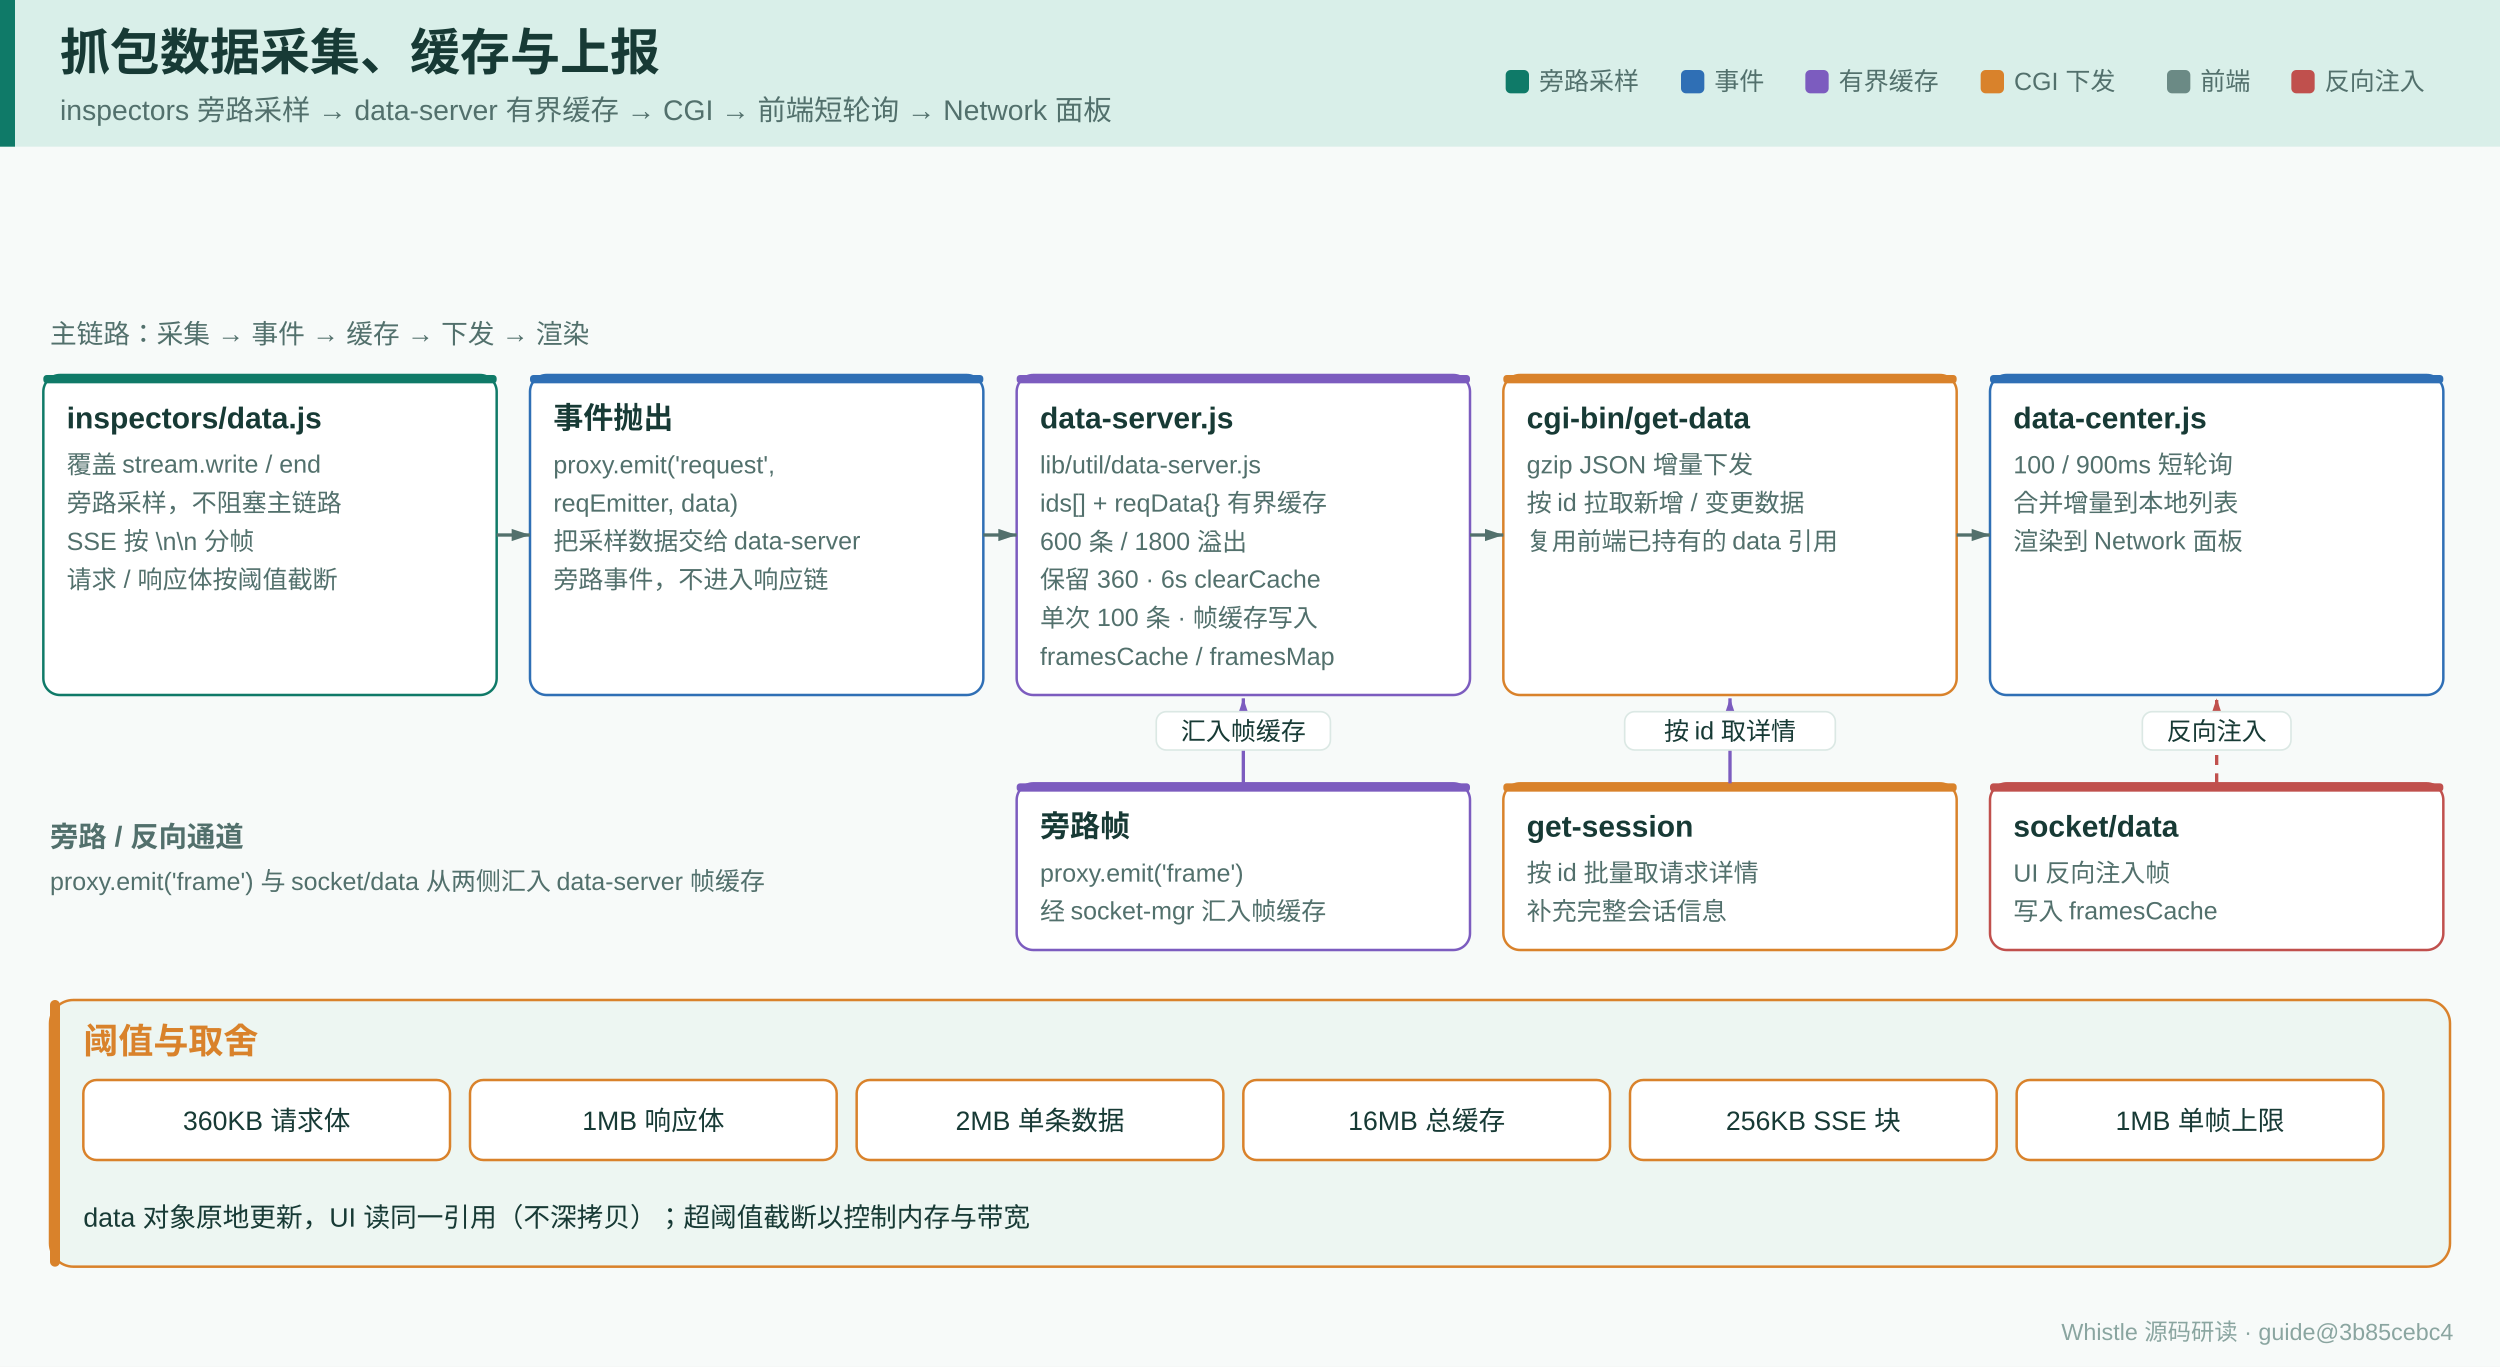
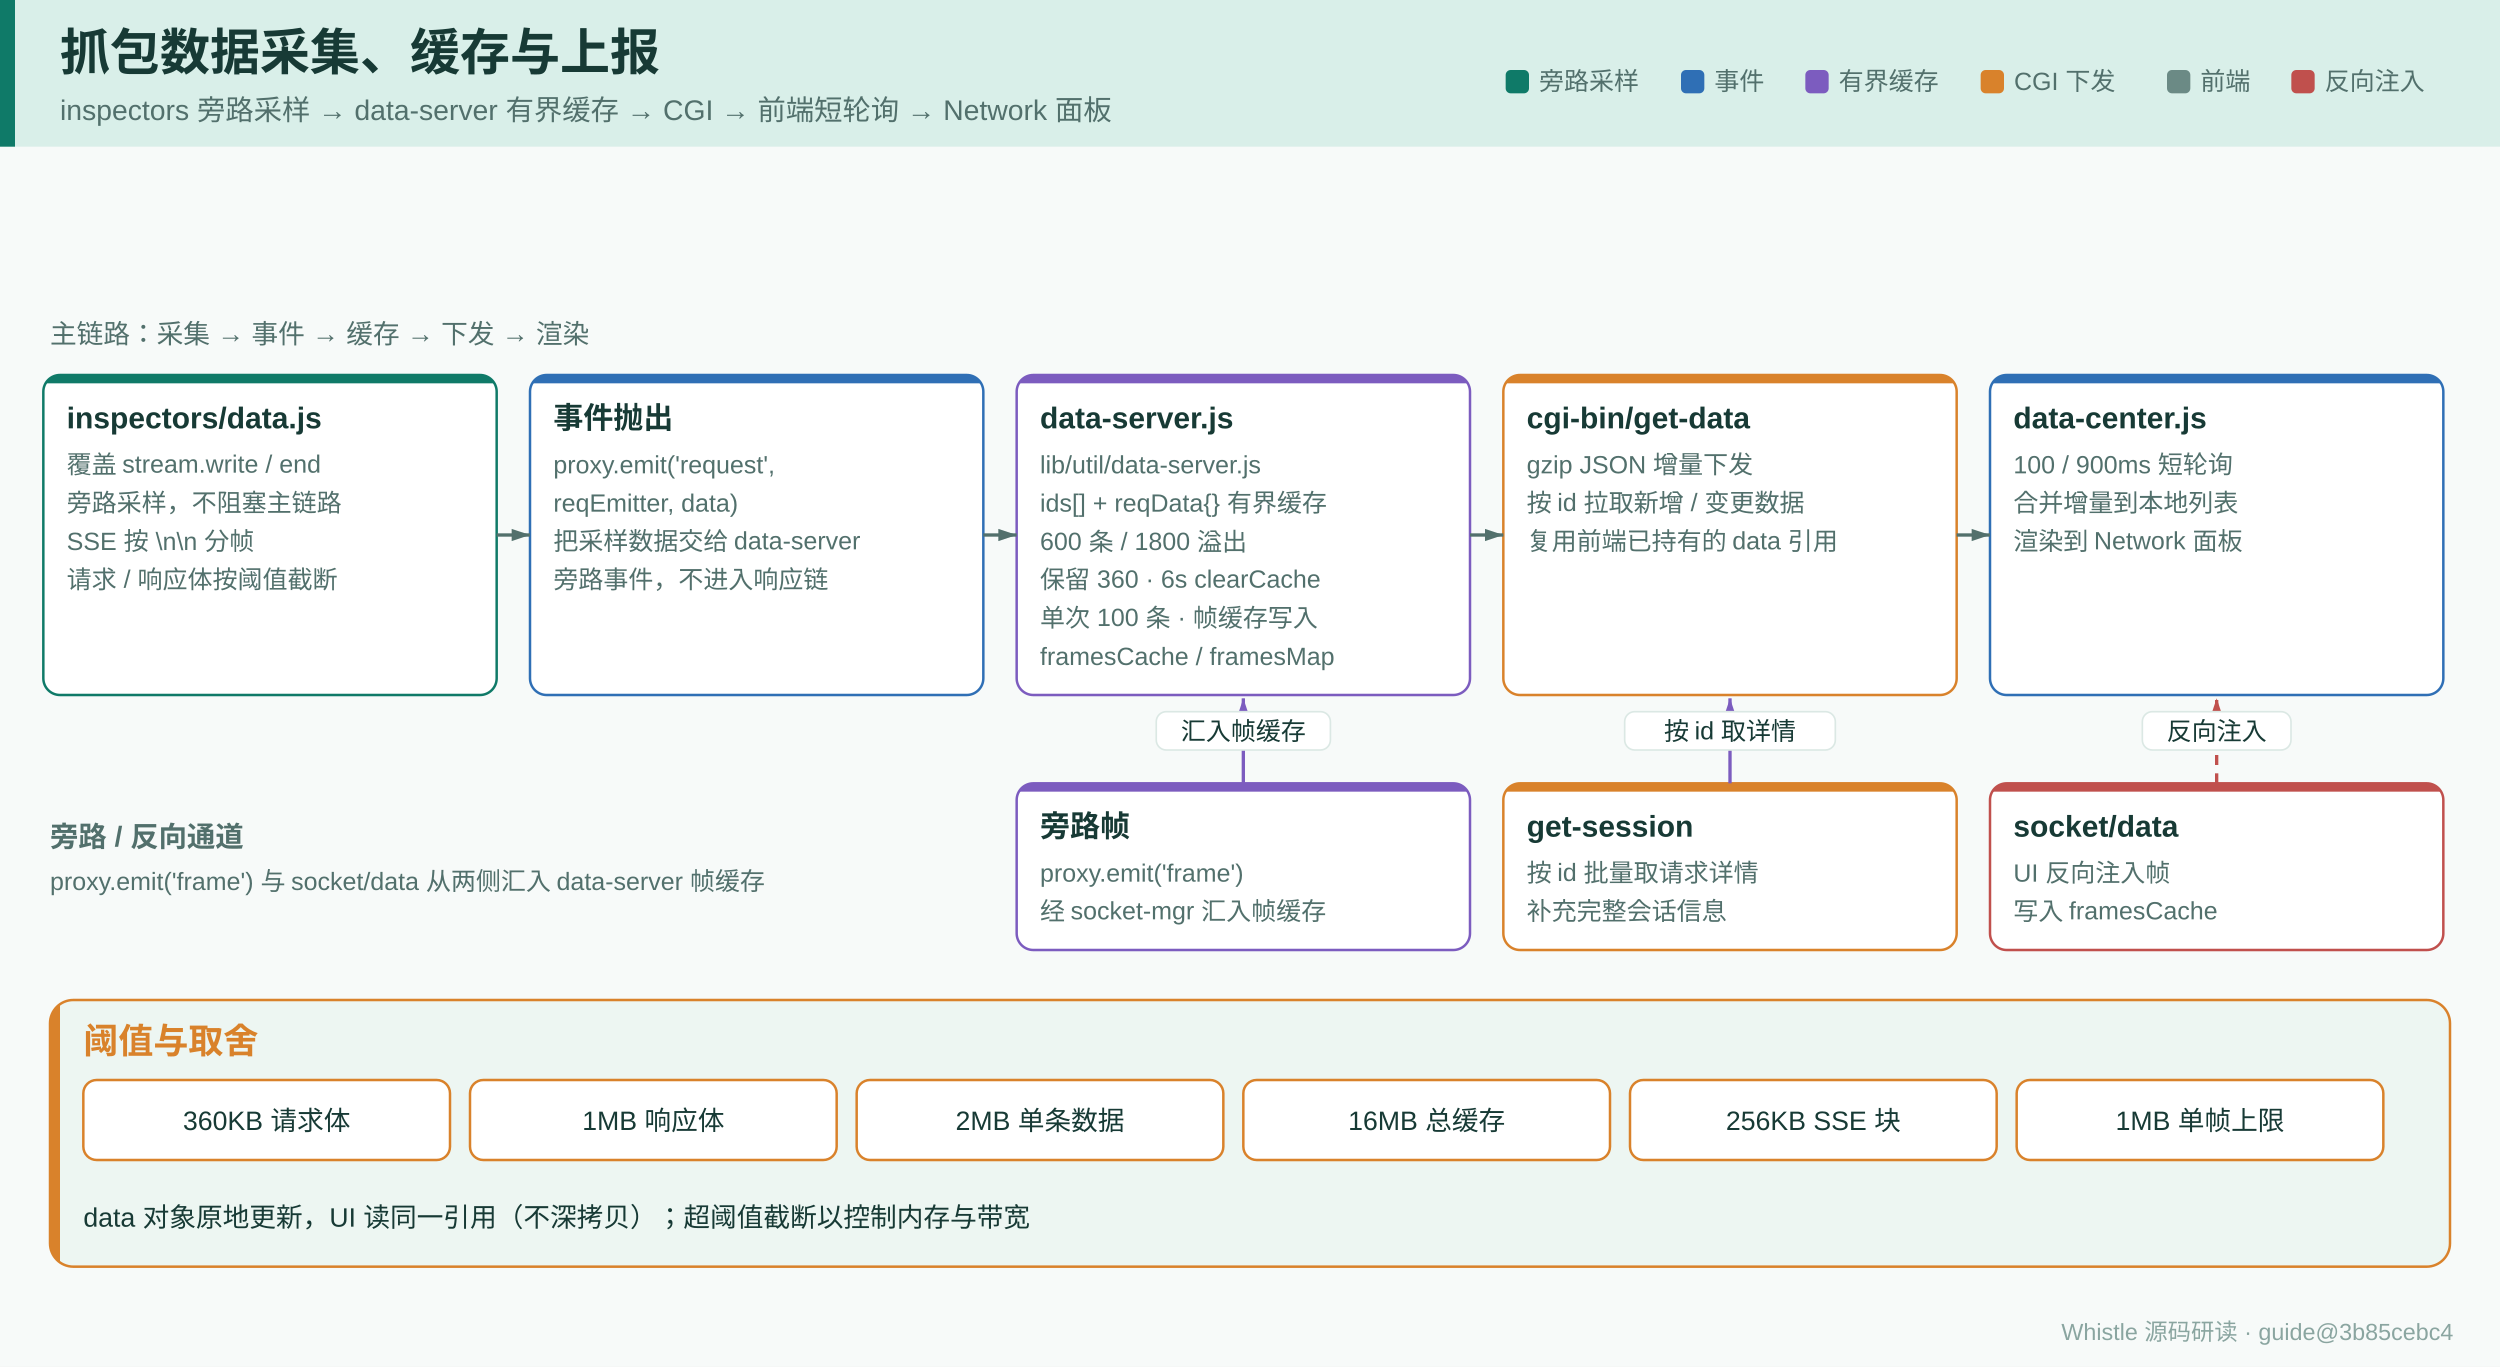
<svg xmlns="http://www.w3.org/2000/svg" width="1500" height="820" viewBox="0 0 1500 820">
  <rect width="100%" height="100%" fill="#f7faf9" />
  <defs>
    <marker id="arrow" viewBox="0 0 9 6" markerWidth="11" markerHeight="8" refX="9" refY="3" orient="auto" markerUnits="userSpaceOnUse">
      <path d="M0,0 L0,6 L9,3 z" fill="#52706c" />
    </marker>
    <marker id="arrow-teal" viewBox="0 0 9 6" markerWidth="11" markerHeight="8" refX="9" refY="3" orient="auto" markerUnits="userSpaceOnUse">
      <path d="M0,0 L0,6 L9,3 z" fill="#0f7a68" />
    </marker>
    <marker id="arrow-blue" viewBox="0 0 9 6" markerWidth="11" markerHeight="8" refX="9" refY="3" orient="auto" markerUnits="userSpaceOnUse">
      <path d="M0,0 L0,6 L9,3 z" fill="#2f6fb5" />
    </marker>
    <marker id="arrow-orange" viewBox="0 0 9 6" markerWidth="11" markerHeight="8" refX="9" refY="3" orient="auto" markerUnits="userSpaceOnUse">
      <path d="M0,0 L0,6 L9,3 z" fill="#d9822b" />
    </marker>
    <marker id="arrow-purple" viewBox="0 0 9 6" markerWidth="11" markerHeight="8" refX="9" refY="3" orient="auto" markerUnits="userSpaceOnUse">
      <path d="M0,0 L0,6 L9,3 z" fill="#7c5cbf" />
    </marker>
    <marker id="arrow-red" viewBox="0 0 9 6" markerWidth="11" markerHeight="8" refX="9" refY="3" orient="auto" markerUnits="userSpaceOnUse">
      <path d="M0,0 L0,6 L9,3 z" fill="#c0504d" />
    </marker>
    <marker id="arrow-gray" viewBox="0 0 9 6" markerWidth="11" markerHeight="8" refX="9" refY="3" orient="auto" markerUnits="userSpaceOnUse">
      <path d="M0,0 L0,6 L9,3 z" fill="#6b8a85" />
    </marker>
+     <clipPath id="roundClip1">
+       <rect x="26" y="225" width="272" height="192" rx="10" />
+     </clipPath>
+     <clipPath id="roundClip2">
+       <rect x="318" y="225" width="272" height="192" rx="10" />
+     </clipPath>
+     <clipPath id="roundClip3">
+       <rect x="610" y="225" width="272" height="192" rx="10" />
+     </clipPath>
+     <clipPath id="roundClip4">
+       <rect x="902" y="225" width="272" height="192" rx="10" />
+     </clipPath>
+     <clipPath id="roundClip5">
+       <rect x="1194" y="225" width="272" height="192" rx="10" />
+     </clipPath>
+     <clipPath id="roundClip6">
+       <rect x="610" y="470" width="272" height="100" rx="10" />
+     </clipPath>
+     <clipPath id="roundClip7">
+       <rect x="902" y="470" width="272" height="100" rx="10" />
+     </clipPath>
+     <clipPath id="roundClip8">
+       <rect x="1194" y="470" width="272" height="100" rx="10" />
+     </clipPath>
+     <clipPath id="roundClip9">
+       <rect x="30" y="600" width="1440" height="160" rx="14" />
+     </clipPath>
  </defs>
  <rect x="0" y="0" width="1500" height="88" fill="#d9efe9" />
  <rect x="0" y="0" width="9" height="88" fill="#0f7a68" />
  <text x="36" y="42" font-family="PingFang SC, Microsoft YaHei, Helvetica Neue, Arial, sans-serif" font-size="30" fill="#173a35" text-anchor="start" font-weight="bold">抓包数据采集、缓存与上报</text>
  <text x="36" y="72" font-family="PingFang SC, Microsoft YaHei, Helvetica Neue, Arial, sans-serif" font-size="17" fill="#52706c" text-anchor="start" font-weight="normal">inspectors 旁路采样 → data-server 有界缓存 → CGI → 前端短轮询 → Network 面板</text>
  <text x="1472" y="804" font-family="PingFang SC, Microsoft YaHei, Helvetica Neue, Arial, sans-serif" font-size="14" fill="#8aa5a0" text-anchor="end" font-weight="normal">Whistle 源码研读 · guide@3b85cebc4</text>
  <rect x="903.4" y="42" width="14" height="14" rx="3" fill="#0f7a68" />
  <text x="923.4" y="54" font-family="PingFang SC, Microsoft YaHei, Helvetica Neue, Arial, sans-serif" font-size="15" fill="#52706c" text-anchor="start" font-weight="normal">旁路采样</text>
  <rect x="1008.6" y="42" width="14" height="14" rx="3" fill="#2f6fb5" />
  <text x="1028.6" y="54" font-family="PingFang SC, Microsoft YaHei, Helvetica Neue, Arial, sans-serif" font-size="15" fill="#52706c" text-anchor="start" font-weight="normal">事件</text>
  <rect x="1083.2" y="42" width="14" height="14" rx="3" fill="#7c5cbf" />
  <text x="1103.2" y="54" font-family="PingFang SC, Microsoft YaHei, Helvetica Neue, Arial, sans-serif" font-size="15" fill="#52706c" text-anchor="start" font-weight="normal">有界缓存</text>
  <rect x="1188.4" y="42" width="14" height="14" rx="3" fill="#d9822b" />
  <text x="1208.4" y="54" font-family="PingFang SC, Microsoft YaHei, Helvetica Neue, Arial, sans-serif" font-size="15" fill="#52706c" text-anchor="start" font-weight="normal">CGI 下发</text>
  <rect x="1300.2" y="42" width="14" height="14" rx="3" fill="#6b8a85" />
  <text x="1320.2" y="54" font-family="PingFang SC, Microsoft YaHei, Helvetica Neue, Arial, sans-serif" font-size="15" fill="#52706c" text-anchor="start" font-weight="normal">前端</text>
  <rect x="1374.8" y="42" width="14" height="14" rx="3" fill="#c0504d" />
  <text x="1394.8" y="54" font-family="PingFang SC, Microsoft YaHei, Helvetica Neue, Arial, sans-serif" font-size="15" fill="#52706c" text-anchor="start" font-weight="normal">反向注入</text>
  <text x="30" y="206" font-family="PingFang SC, Microsoft YaHei, Helvetica Neue, Arial, sans-serif" font-size="16" fill="#52706c" text-anchor="start" font-weight="normal">主链路：采集 → 事件 → 缓存 → 下发 → 渲染</text>
  <rect x="26" y="225" width="272" height="192" rx="10" fill="#ffffff" stroke="#0f7a68" stroke-width="1.5" />
-   <rect x="26" y="225" width="272" height="5" rx="2" fill="#0f7a68" />
+   <rect x="26" y="225" width="272" height="5" rx="0" fill="#0f7a68" clip-path="url(#roundClip1)" />
  <text x="40" y="257" font-family="PingFang SC, Microsoft YaHei, Helvetica Neue, Arial, sans-serif" font-size="18" fill="#173a35" text-anchor="start" font-weight="bold">inspectors/data.js</text>
  <text x="40" y="284" font-family="PingFang SC, Microsoft YaHei, Helvetica Neue, Arial, sans-serif" font-size="15" fill="#52706c" text-anchor="start" font-weight="normal">覆盖 stream.write / end</text>
  <text x="40" y="307" font-family="PingFang SC, Microsoft YaHei, Helvetica Neue, Arial, sans-serif" font-size="15" fill="#52706c" text-anchor="start" font-weight="normal">旁路采样，不阻塞主链路</text>
  <text x="40" y="330" font-family="PingFang SC, Microsoft YaHei, Helvetica Neue, Arial, sans-serif" font-size="15" fill="#52706c" text-anchor="start" font-weight="normal">SSE 按 \n\n 分帧</text>
  <text x="40" y="353" font-family="PingFang SC, Microsoft YaHei, Helvetica Neue, Arial, sans-serif" font-size="15" fill="#52706c" text-anchor="start" font-weight="normal">请求 / 响应体按阈值截断</text>
  <rect x="318" y="225" width="272" height="192" rx="10" fill="#ffffff" stroke="#2f6fb5" stroke-width="1.5" />
-   <rect x="318" y="225" width="272" height="5" rx="2" fill="#2f6fb5" />
+   <rect x="318" y="225" width="272" height="5" rx="0" fill="#2f6fb5" clip-path="url(#roundClip2)" />
  <text x="332" y="257" font-family="PingFang SC, Microsoft YaHei, Helvetica Neue, Arial, sans-serif" font-size="18" fill="#173a35" text-anchor="start" font-weight="bold">事件抛出</text>
  <text x="332" y="284" font-family="PingFang SC, Microsoft YaHei, Helvetica Neue, Arial, sans-serif" font-size="15" fill="#52706c" text-anchor="start" font-weight="normal">proxy.emit('request',</text>
  <text x="332" y="307" font-family="PingFang SC, Microsoft YaHei, Helvetica Neue, Arial, sans-serif" font-size="15" fill="#52706c" text-anchor="start" font-weight="normal">reqEmitter, data)</text>
  <text x="332" y="330" font-family="PingFang SC, Microsoft YaHei, Helvetica Neue, Arial, sans-serif" font-size="15" fill="#52706c" text-anchor="start" font-weight="normal">把采样数据交给 data-server</text>
  <text x="332" y="353" font-family="PingFang SC, Microsoft YaHei, Helvetica Neue, Arial, sans-serif" font-size="15" fill="#52706c" text-anchor="start" font-weight="normal">旁路事件，不进入响应链</text>
  <rect x="610" y="225" width="272" height="192" rx="10" fill="#ffffff" stroke="#7c5cbf" stroke-width="1.5" />
-   <rect x="610" y="225" width="272" height="5" rx="2" fill="#7c5cbf" />
+   <rect x="610" y="225" width="272" height="5" rx="0" fill="#7c5cbf" clip-path="url(#roundClip3)" />
  <text x="624" y="257" font-family="PingFang SC, Microsoft YaHei, Helvetica Neue, Arial, sans-serif" font-size="18" fill="#173a35" text-anchor="start" font-weight="bold">data-server.js</text>
  <text x="624" y="284" font-family="PingFang SC, Microsoft YaHei, Helvetica Neue, Arial, sans-serif" font-size="15" fill="#52706c" text-anchor="start" font-weight="normal">lib/util/data-server.js</text>
  <text x="624" y="307" font-family="PingFang SC, Microsoft YaHei, Helvetica Neue, Arial, sans-serif" font-size="15" fill="#52706c" text-anchor="start" font-weight="normal">ids[] + reqData{} 有界缓存</text>
  <text x="624" y="330" font-family="PingFang SC, Microsoft YaHei, Helvetica Neue, Arial, sans-serif" font-size="15" fill="#52706c" text-anchor="start" font-weight="normal">600 条 / 1800 溢出</text>
  <text x="624" y="353" font-family="PingFang SC, Microsoft YaHei, Helvetica Neue, Arial, sans-serif" font-size="15" fill="#52706c" text-anchor="start" font-weight="normal">保留 360 · 6s clearCache</text>
  <text x="624" y="376" font-family="PingFang SC, Microsoft YaHei, Helvetica Neue, Arial, sans-serif" font-size="15" fill="#52706c" text-anchor="start" font-weight="normal">单次 100 条 · 帧缓存写入</text>
  <text x="624" y="399" font-family="PingFang SC, Microsoft YaHei, Helvetica Neue, Arial, sans-serif" font-size="15" fill="#52706c" text-anchor="start" font-weight="normal">framesCache / framesMap</text>
  <rect x="902" y="225" width="272" height="192" rx="10" fill="#ffffff" stroke="#d9822b" stroke-width="1.5" />
-   <rect x="902" y="225" width="272" height="5" rx="2" fill="#d9822b" />
+   <rect x="902" y="225" width="272" height="5" rx="0" fill="#d9822b" clip-path="url(#roundClip4)" />
  <text x="916" y="257" font-family="PingFang SC, Microsoft YaHei, Helvetica Neue, Arial, sans-serif" font-size="18" fill="#173a35" text-anchor="start" font-weight="bold">cgi-bin/get-data</text>
  <text x="916" y="284" font-family="PingFang SC, Microsoft YaHei, Helvetica Neue, Arial, sans-serif" font-size="15" fill="#52706c" text-anchor="start" font-weight="normal">gzip JSON 增量下发</text>
  <text x="916" y="307" font-family="PingFang SC, Microsoft YaHei, Helvetica Neue, Arial, sans-serif" font-size="15" fill="#52706c" text-anchor="start" font-weight="normal">按 id 拉取新增 / 变更数据</text>
  <text x="916" y="330" font-family="PingFang SC, Microsoft YaHei, Helvetica Neue, Arial, sans-serif" font-size="15" fill="#52706c" text-anchor="start" font-weight="normal">复用前端已持有的 data 引用</text>
  <rect x="1194" y="225" width="272" height="192" rx="10" fill="#ffffff" stroke="#2f6fb5" stroke-width="1.5" />
-   <rect x="1194" y="225" width="272" height="5" rx="2" fill="#2f6fb5" />
+   <rect x="1194" y="225" width="272" height="5" rx="0" fill="#2f6fb5" clip-path="url(#roundClip5)" />
  <text x="1208" y="257" font-family="PingFang SC, Microsoft YaHei, Helvetica Neue, Arial, sans-serif" font-size="18" fill="#173a35" text-anchor="start" font-weight="bold">data-center.js</text>
  <text x="1208" y="284" font-family="PingFang SC, Microsoft YaHei, Helvetica Neue, Arial, sans-serif" font-size="15" fill="#52706c" text-anchor="start" font-weight="normal">100 / 900ms 短轮询</text>
  <text x="1208" y="307" font-family="PingFang SC, Microsoft YaHei, Helvetica Neue, Arial, sans-serif" font-size="15" fill="#52706c" text-anchor="start" font-weight="normal">合并增量到本地列表</text>
  <text x="1208" y="330" font-family="PingFang SC, Microsoft YaHei, Helvetica Neue, Arial, sans-serif" font-size="15" fill="#52706c" text-anchor="start" font-weight="normal">渲染到 Network 面板</text>
  <line x1="298" y1="321" x2="318" y2="321" stroke="#52706c" stroke-width="2" fill="none" marker-end="url(#arrow)" />
  <line x1="590" y1="321" x2="610" y2="321" stroke="#52706c" stroke-width="2" fill="none" marker-end="url(#arrow)" />
  <line x1="882" y1="321" x2="902" y2="321" stroke="#52706c" stroke-width="2" fill="none" marker-end="url(#arrow)" />
  <line x1="1174" y1="321" x2="1194" y2="321" stroke="#52706c" stroke-width="2" fill="none" marker-end="url(#arrow)" />
  <rect x="610" y="470" width="272" height="100" rx="10" fill="#ffffff" stroke="#7c5cbf" stroke-width="1.5" />
-   <rect x="610" y="470" width="272" height="5" rx="2" fill="#7c5cbf" />
+   <rect x="610" y="470" width="272" height="5" rx="0" fill="#7c5cbf" clip-path="url(#roundClip6)" />
  <text x="624" y="502" font-family="PingFang SC, Microsoft YaHei, Helvetica Neue, Arial, sans-serif" font-size="18" fill="#173a35" text-anchor="start" font-weight="bold">旁路帧</text>
  <text x="624" y="529" font-family="PingFang SC, Microsoft YaHei, Helvetica Neue, Arial, sans-serif" font-size="15" fill="#52706c" text-anchor="start" font-weight="normal">proxy.emit('frame')</text>
  <text x="624" y="552" font-family="PingFang SC, Microsoft YaHei, Helvetica Neue, Arial, sans-serif" font-size="15" fill="#52706c" text-anchor="start" font-weight="normal">经 socket-mgr 汇入帧缓存</text>
  <rect x="902" y="470" width="272" height="100" rx="10" fill="#ffffff" stroke="#d9822b" stroke-width="1.5" />
-   <rect x="902" y="470" width="272" height="5" rx="2" fill="#d9822b" />
+   <rect x="902" y="470" width="272" height="5" rx="0" fill="#d9822b" clip-path="url(#roundClip7)" />
  <text x="916" y="502" font-family="PingFang SC, Microsoft YaHei, Helvetica Neue, Arial, sans-serif" font-size="18" fill="#173a35" text-anchor="start" font-weight="bold">get-session</text>
  <text x="916" y="529" font-family="PingFang SC, Microsoft YaHei, Helvetica Neue, Arial, sans-serif" font-size="15" fill="#52706c" text-anchor="start" font-weight="normal">按 id 批量取请求详情</text>
  <text x="916" y="552" font-family="PingFang SC, Microsoft YaHei, Helvetica Neue, Arial, sans-serif" font-size="15" fill="#52706c" text-anchor="start" font-weight="normal">补充完整会话信息</text>
  <rect x="1194" y="470" width="272" height="100" rx="10" fill="#ffffff" stroke="#c0504d" stroke-width="1.5" />
-   <rect x="1194" y="470" width="272" height="5" rx="2" fill="#c0504d" />
+   <rect x="1194" y="470" width="272" height="5" rx="0" fill="#c0504d" clip-path="url(#roundClip8)" />
  <text x="1208" y="502" font-family="PingFang SC, Microsoft YaHei, Helvetica Neue, Arial, sans-serif" font-size="18" fill="#173a35" text-anchor="start" font-weight="bold">socket/data</text>
  <text x="1208" y="529" font-family="PingFang SC, Microsoft YaHei, Helvetica Neue, Arial, sans-serif" font-size="15" fill="#52706c" text-anchor="start" font-weight="normal">UI 反向注入帧</text>
  <text x="1208" y="552" font-family="PingFang SC, Microsoft YaHei, Helvetica Neue, Arial, sans-serif" font-size="15" fill="#52706c" text-anchor="start" font-weight="normal">写入 framesCache</text>
  <line x1="746" y1="470" x2="746" y2="419" stroke="#7c5cbf" stroke-width="2" fill="none" marker-end="url(#arrow-purple)" />
  <rect x="693.75" y="427" width="104.5" height="23" rx="6" fill="#ffffff" stroke="#dbe8e4" stroke-width="1" />
  <text x="746" y="444" font-family="PingFang SC, Microsoft YaHei, Helvetica Neue, Arial, sans-serif" font-size="15" fill="#173a35" text-anchor="middle" font-weight="normal">汇入帧缓存</text>
  <line x1="1038" y1="470" x2="1038" y2="419" stroke="#7c5cbf" stroke-width="2" fill="none" marker-end="url(#arrow-purple)" />
  <rect x="974.8" y="427" width="126.4" height="23" rx="6" fill="#ffffff" stroke="#dbe8e4" stroke-width="1" />
  <text x="1038" y="444" font-family="PingFang SC, Microsoft YaHei, Helvetica Neue, Arial, sans-serif" font-size="15" fill="#173a35" text-anchor="middle" font-weight="normal">按 id 取详情</text>
  <line x1="1330" y1="470" x2="1330" y2="419" stroke="#c0504d" stroke-width="2" fill="none" marker-end="url(#arrow-red)" stroke-dasharray="6 5" />
  <rect x="1285.4" y="427" width="89.2" height="23" rx="6" fill="#ffffff" stroke="#dbe8e4" stroke-width="1" />
  <text x="1330" y="444" font-family="PingFang SC, Microsoft YaHei, Helvetica Neue, Arial, sans-serif" font-size="15" fill="#173a35" text-anchor="middle" font-weight="normal">反向注入</text>
  <text x="30" y="508" font-family="PingFang SC, Microsoft YaHei, Helvetica Neue, Arial, sans-serif" font-size="17" fill="#52706c" text-anchor="start" font-weight="bold">旁路 / 反向通道</text>
  <text x="30" y="534" font-family="PingFang SC, Microsoft YaHei, Helvetica Neue, Arial, sans-serif" font-size="15" fill="#52706c" text-anchor="start" font-weight="normal">proxy.emit('frame') 与 socket/data 从两侧汇入 data-server 帧缓存</text>
  <rect x="30" y="600" width="1440" height="160" rx="14" fill="#e8f4f0" stroke="#d9822b" stroke-width="1.5" fill-opacity="0.7" />
-   <rect x="30" y="600" width="6" height="160" rx="3" fill="#d9822b" />
+   <rect x="30" y="600" width="6" height="160" rx="0" fill="#d9822b" clip-path="url(#roundClip9)" />
  <text x="50" y="632" font-family="PingFang SC, Microsoft YaHei, Helvetica Neue, Arial, sans-serif" font-size="21" fill="#d9822b" text-anchor="start" font-weight="bold">阈值与取舍</text>
  <rect x="50" y="648" width="220" height="48" rx="8" fill="#ffffff" stroke="#d9822b" stroke-width="1.5" />
  <text x="160" y="678" font-family="PingFang SC, Microsoft YaHei, Helvetica Neue, Arial, sans-serif" font-size="16" fill="#173a35" text-anchor="middle" font-weight="normal">360KB 请求体</text>
  <rect x="282" y="648" width="220" height="48" rx="8" fill="#ffffff" stroke="#d9822b" stroke-width="1.5" />
  <text x="392" y="678" font-family="PingFang SC, Microsoft YaHei, Helvetica Neue, Arial, sans-serif" font-size="16" fill="#173a35" text-anchor="middle" font-weight="normal">1MB 响应体</text>
  <rect x="514" y="648" width="220" height="48" rx="8" fill="#ffffff" stroke="#d9822b" stroke-width="1.5" />
  <text x="624" y="678" font-family="PingFang SC, Microsoft YaHei, Helvetica Neue, Arial, sans-serif" font-size="16" fill="#173a35" text-anchor="middle" font-weight="normal">2MB 单条数据</text>
  <rect x="746" y="648" width="220" height="48" rx="8" fill="#ffffff" stroke="#d9822b" stroke-width="1.5" />
  <text x="856" y="678" font-family="PingFang SC, Microsoft YaHei, Helvetica Neue, Arial, sans-serif" font-size="16" fill="#173a35" text-anchor="middle" font-weight="normal">16MB 总缓存</text>
  <rect x="978" y="648" width="220" height="48" rx="8" fill="#ffffff" stroke="#d9822b" stroke-width="1.5" />
  <text x="1088" y="678" font-family="PingFang SC, Microsoft YaHei, Helvetica Neue, Arial, sans-serif" font-size="16" fill="#173a35" text-anchor="middle" font-weight="normal">256KB SSE 块</text>
  <rect x="1210" y="648" width="220" height="48" rx="8" fill="#ffffff" stroke="#d9822b" stroke-width="1.5" />
  <text x="1320" y="678" font-family="PingFang SC, Microsoft YaHei, Helvetica Neue, Arial, sans-serif" font-size="16" fill="#173a35" text-anchor="middle" font-weight="normal">1MB 单帧上限</text>
  <text x="50" y="736" font-family="PingFang SC, Microsoft YaHei, Helvetica Neue, Arial, sans-serif" font-size="16" fill="#173a35" text-anchor="start" font-weight="normal">data 对象原地更新，UI 读同一引用（不深拷贝）；超阈值截断以控制内存与带宽</text>
</svg>
